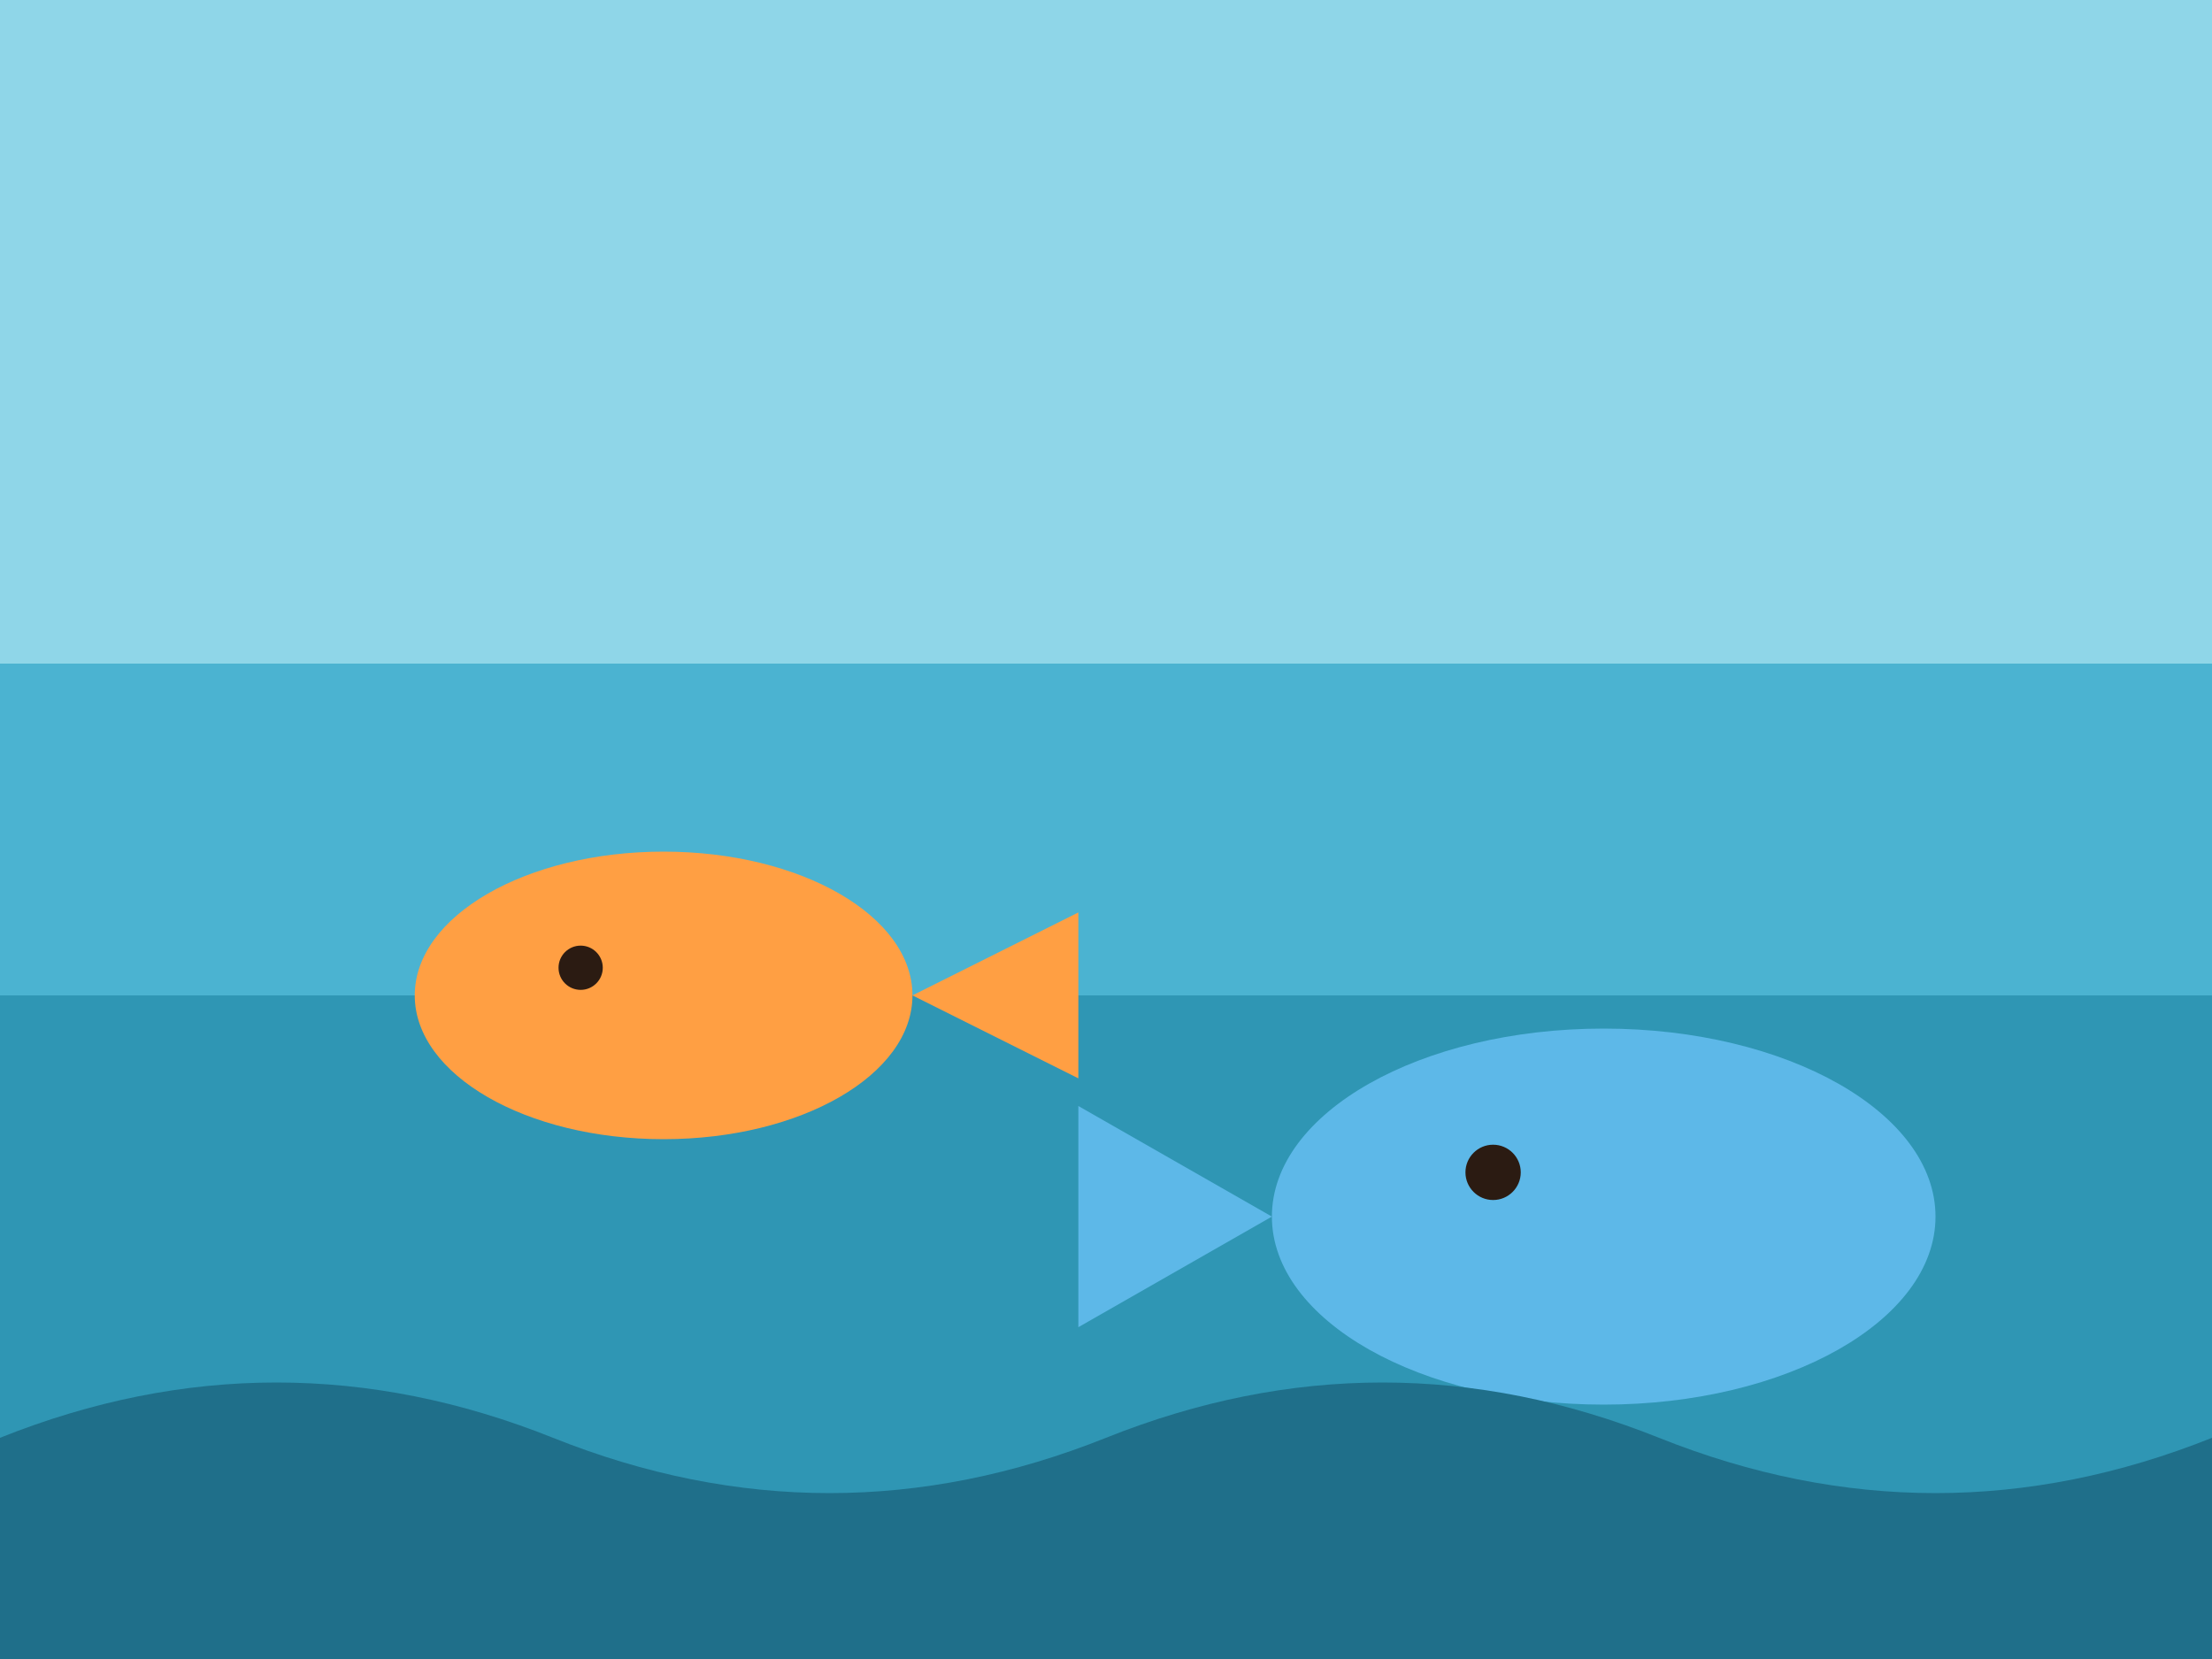
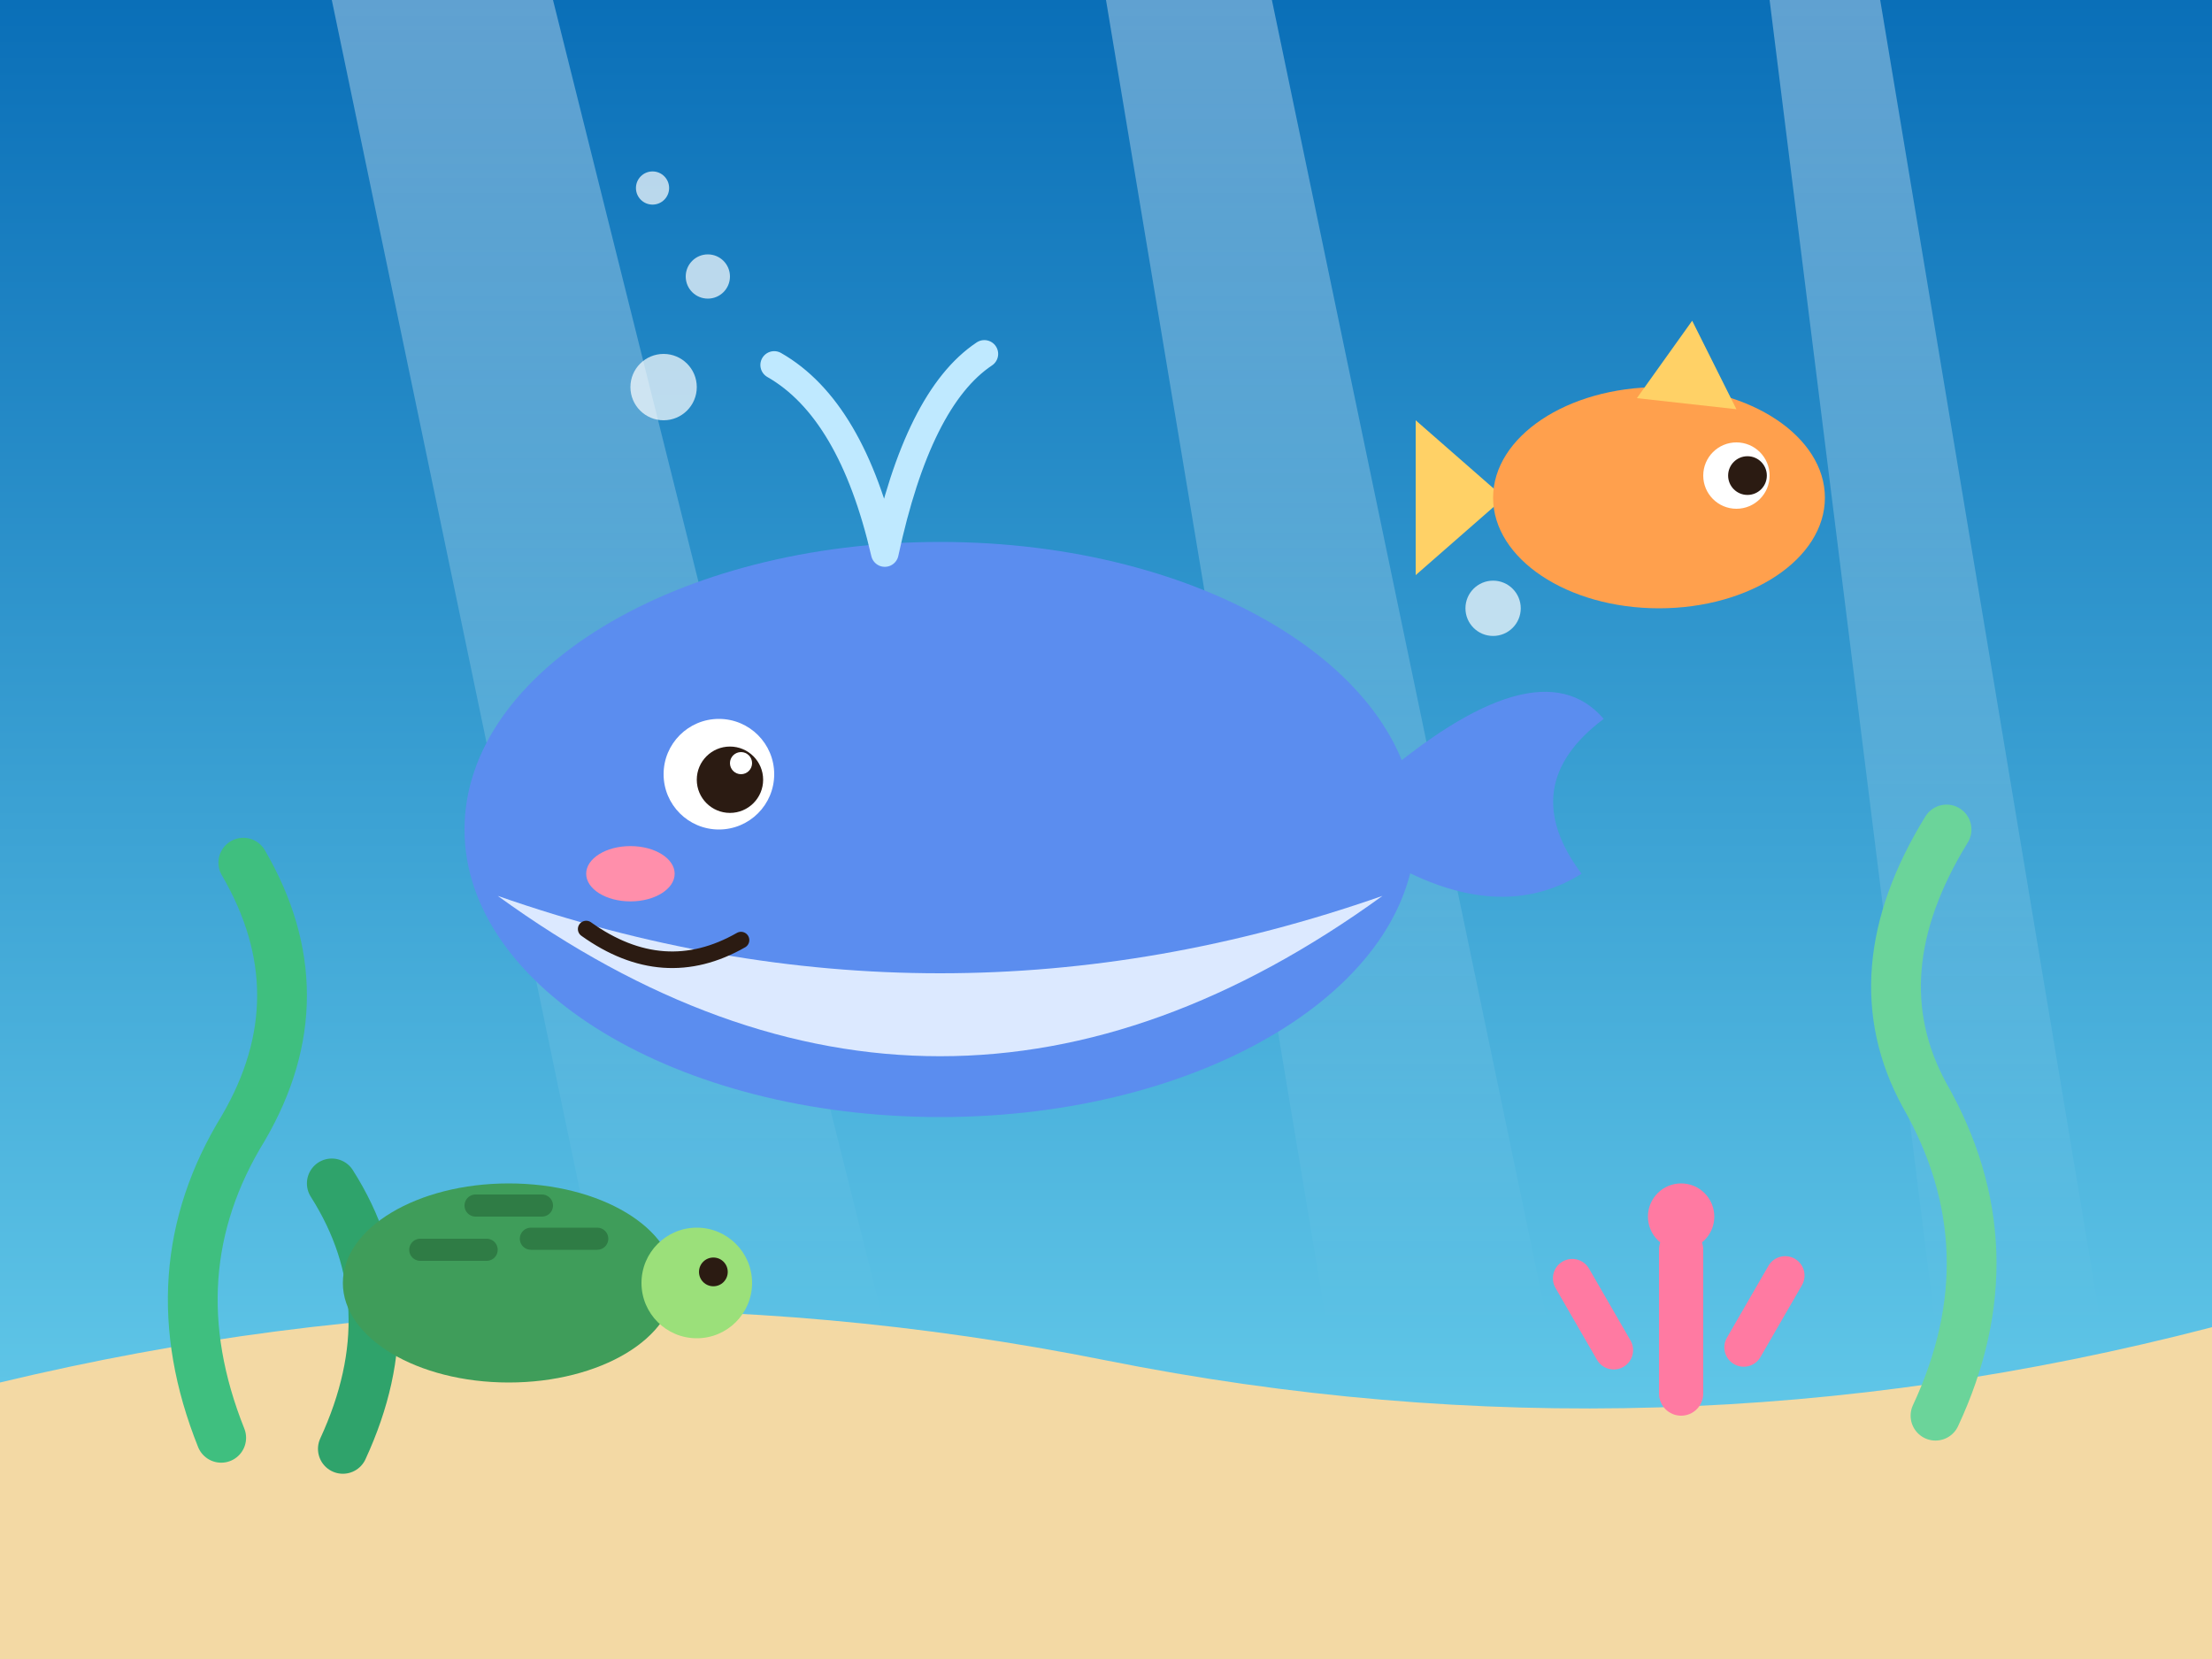
<svg xmlns="http://www.w3.org/2000/svg" viewBox="0 0 400 300">
-   <rect width="400" height="300" fill="#8fd6e8" />
-   <rect y="120" width="400" height="180" fill="#4bb3d1" />
-   <rect y="180" width="400" height="120" fill="#2f96b4" />
-   <ellipse cx="120" cy="180" rx="45" ry="26" fill="#ff9f43" />
-   <polygon points="165,180 195,165 195,195" fill="#ff9f43" />
-   <circle cx="105" cy="175" r="4" fill="#2b1b12" />
-   <ellipse cx="290" cy="220" rx="60" ry="34" fill="#5db8e8" />
-   <polygon points="230,220 195,200 195,240" fill="#5db8e8" />
-   <circle cx="270" cy="212" r="5" fill="#2b1b12" />
-   <path d="M0 260 Q 50 240 100 260 T 200 260 T 300 260 T 400 260 V300 H0 Z" fill="#1f6f8a" />
+   <defs>
+     <linearGradient id="sea" x1="0" y1="0" x2="0" y2="1">
+       <stop offset="0" stop-color="#0a6fb8" />
+       <stop offset="1" stop-color="#6fd6f0" />
+     </linearGradient>
+     <linearGradient id="ray" x1="0" y1="0" x2="0" y2="1">
+       <stop offset="0" stop-color="#fff" stop-opacity="0.35" />
+       <stop offset="1" stop-color="#fff" stop-opacity="0" />
+     </linearGradient>
+   </defs>
+   <rect width="400" height="300" fill="url(#sea)" />
+   <g fill="url(#ray)">
+     <polygon points="60,0 100,0 160,240 110,240" />
+     <polygon points="200,0 230,0 280,240 240,240" />
+     <polygon points="320,0 340,0 380,240 350,240" />
+   </g>
+   <path d="M0 250 Q100 226 200 246 T400 240 V300 H0Z" fill="#f3d9a4" />
+   <g stroke-linecap="round" fill="none" stroke-width="9">
+     <path d="M40 260 Q28 230 44 204 Q58 180 44 156" stroke="#3fbf7f" />
+     <path d="M62 262 Q74 236 60 214" stroke="#2fa36b" />
+     <path d="M350 256 Q364 226 348 198 Q336 176 352 150" stroke="#6bd49a" />
+   </g>
+   <g fill="#ff7aa2">
+     <rect x="300" y="222" width="8" height="34" rx="4" />
+     <rect x="286" y="226" width="7" height="22" rx="3.5" transform="rotate(-30 290 240)" />
+     <rect x="314" y="226" width="7" height="22" rx="3.5" transform="rotate(30 318 240)" />
+     <circle cx="304" cy="220" r="6" />
+   </g>
+   <g fill="#fff" opacity="0.7">
+     <circle cx="120" cy="70" r="6" />
+     <circle cx="128" cy="50" r="4" />
+     <circle cx="118" cy="34" r="3" />
+     <circle cx="270" cy="110" r="5" />
+     <circle cx="276" cy="92" r="3" />
+   </g>
+   <g transform="translate(170 150)">
+     <path d="M78 -8 Q108 -34 120 -20 Q104 -8 116 8 Q100 18 78 4Z" fill="#5b8def" />
+     <ellipse cx="0" cy="0" rx="86" ry="52" fill="#5b8def" />
+     <path d="M-80 12 Q0 70 80 12 Q0 40 -80 12Z" fill="#dce9ff" />
+     <circle cx="-40" cy="-10" r="10" fill="#fff" />
+     <circle cx="-38" cy="-9" r="6" fill="#2b1b12" />
+     <circle cx="-36" cy="-12" r="2" fill="#fff" />
+     <ellipse cx="-56" cy="8" rx="8" ry="5" fill="#ff8fab" />
+     <path d="M-64 18 Q-50 28 -36 20" stroke="#2b1b12" stroke-width="3" fill="none" stroke-linecap="round" />
+     <path d="M-10 -50 Q-16 -76 -30 -84 M-10 -50 Q-4 -78 8 -86" stroke="#bfe9ff" stroke-width="5" fill="none" stroke-linecap="round" />
+   </g>
+   <g transform="translate(300 90)">
+     <path d="M-28 0 L-44 -14 L-44 14Z" fill="#ffd166" />
+     <ellipse cx="0" cy="0" rx="30" ry="20" fill="#ffa04d" />
+     <path d="M-4 -18 L6 -32 L14 -16Z" fill="#ffd166" />
+     <circle cx="14" cy="-4" r="6" fill="#fff" />
+     <circle cx="16" cy="-4" r="3.5" fill="#2b1b12" />
+   </g>
+   <g transform="translate(92 238)">
+     <ellipse cx="0" cy="-6" rx="30" ry="18" fill="#3f9d5a" />
+     <path d="M-16 -12 h12 M4 -14 h12 M-6 -20 h12" stroke="#2f7c45" stroke-width="4" stroke-linecap="round" />
+     <circle cx="34" cy="-6" r="10" fill="#9be07a" />
+     <circle cx="37" cy="-8" r="2.6" fill="#2b1b12" />
+   </g>
</svg>
